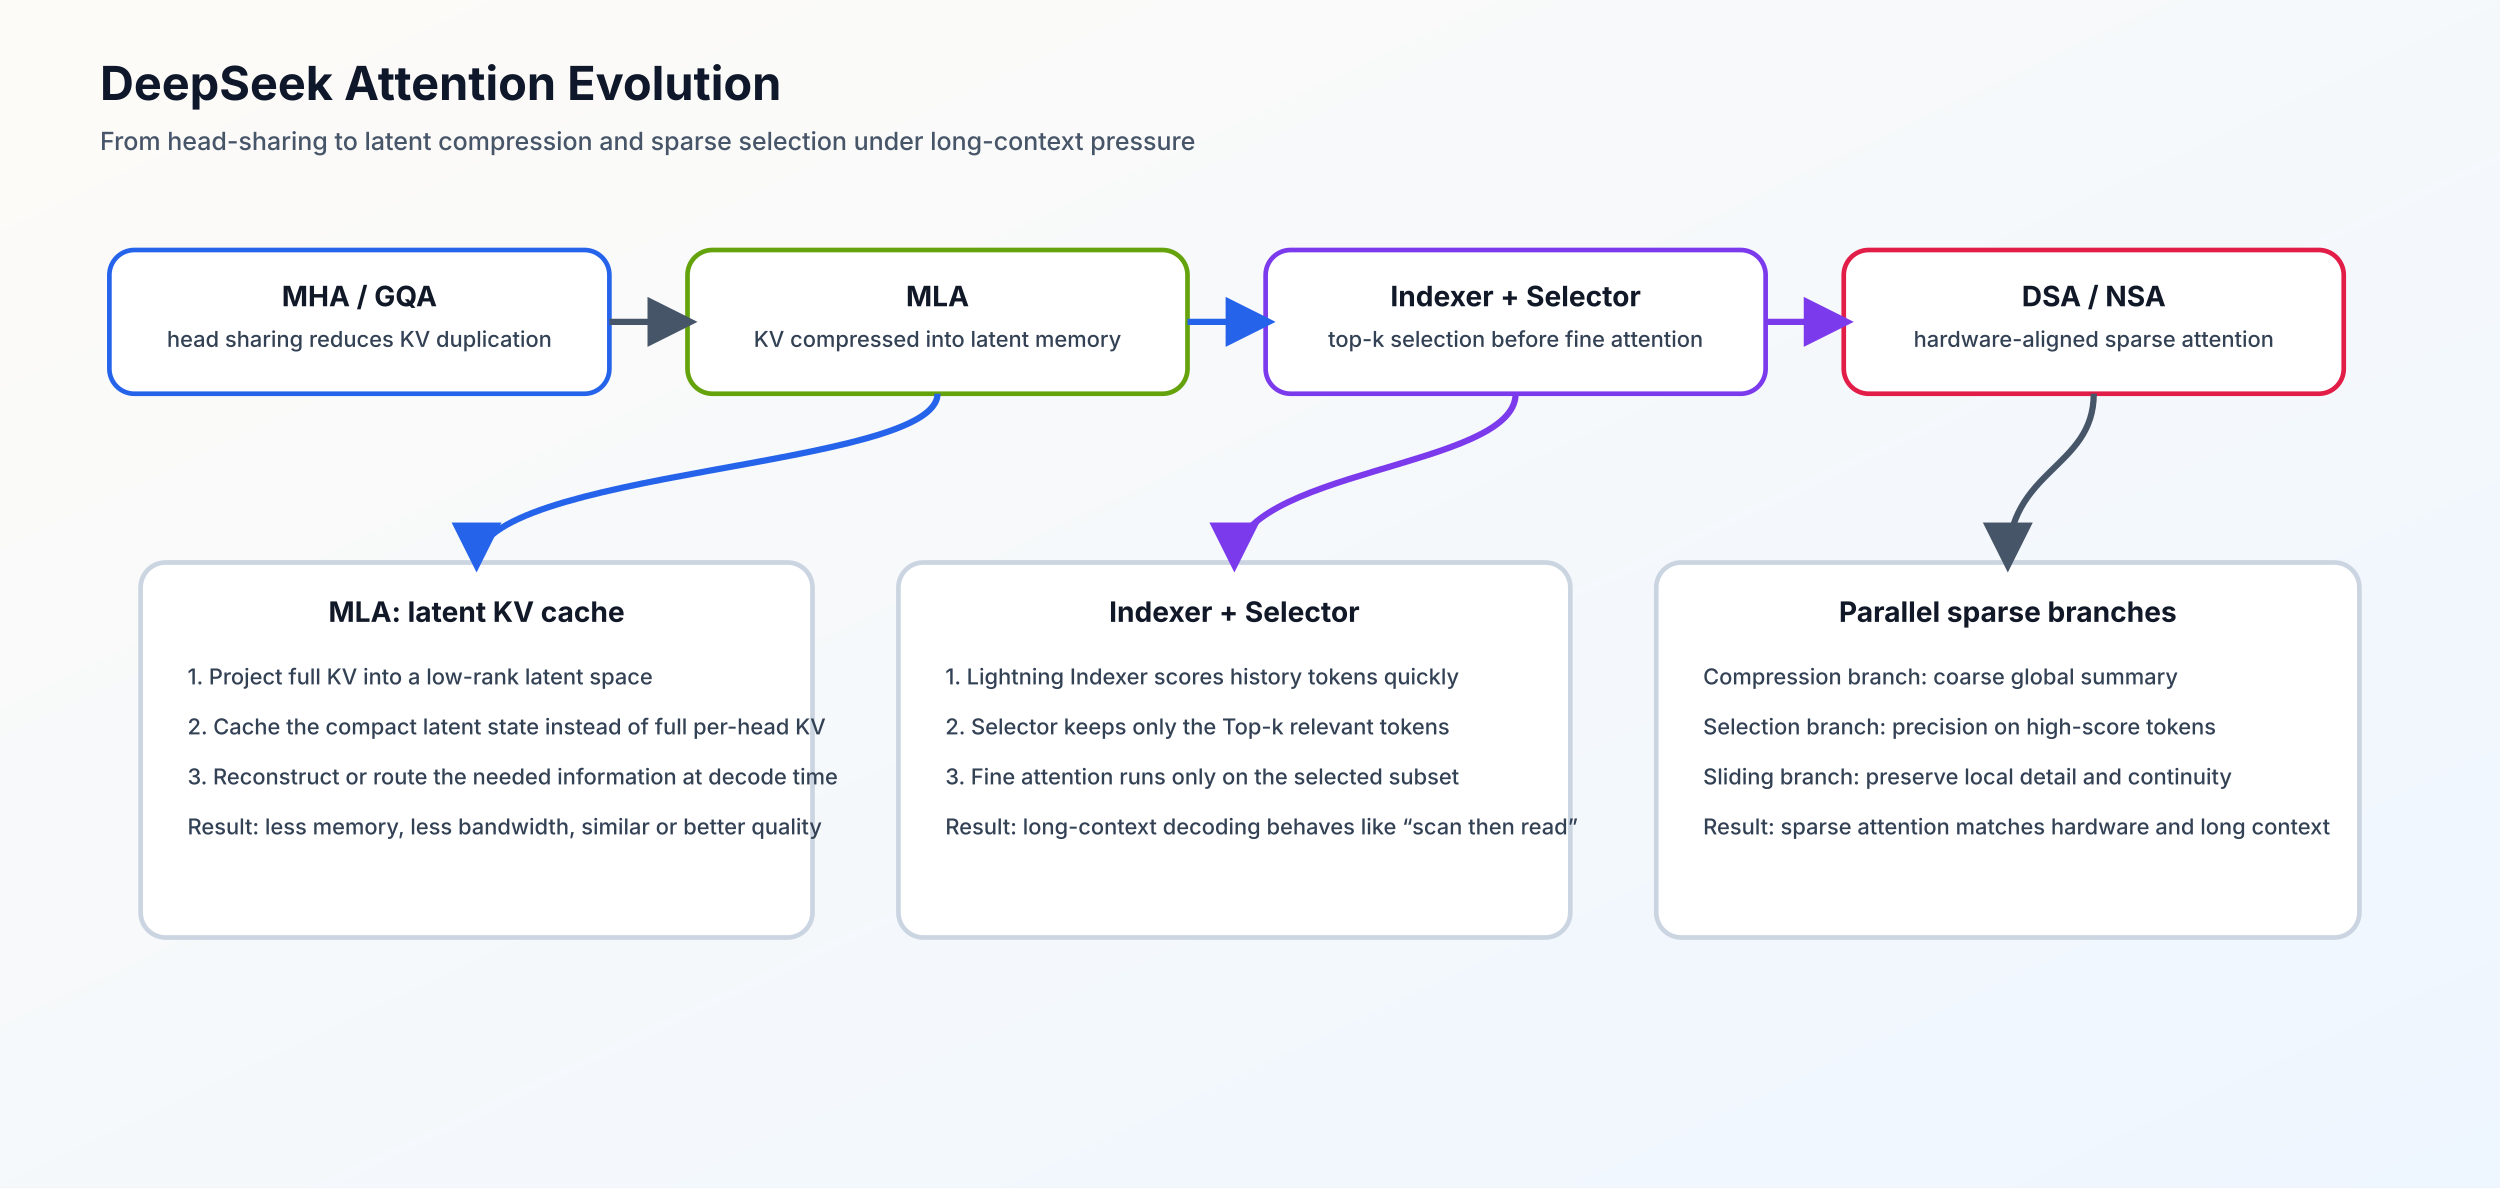
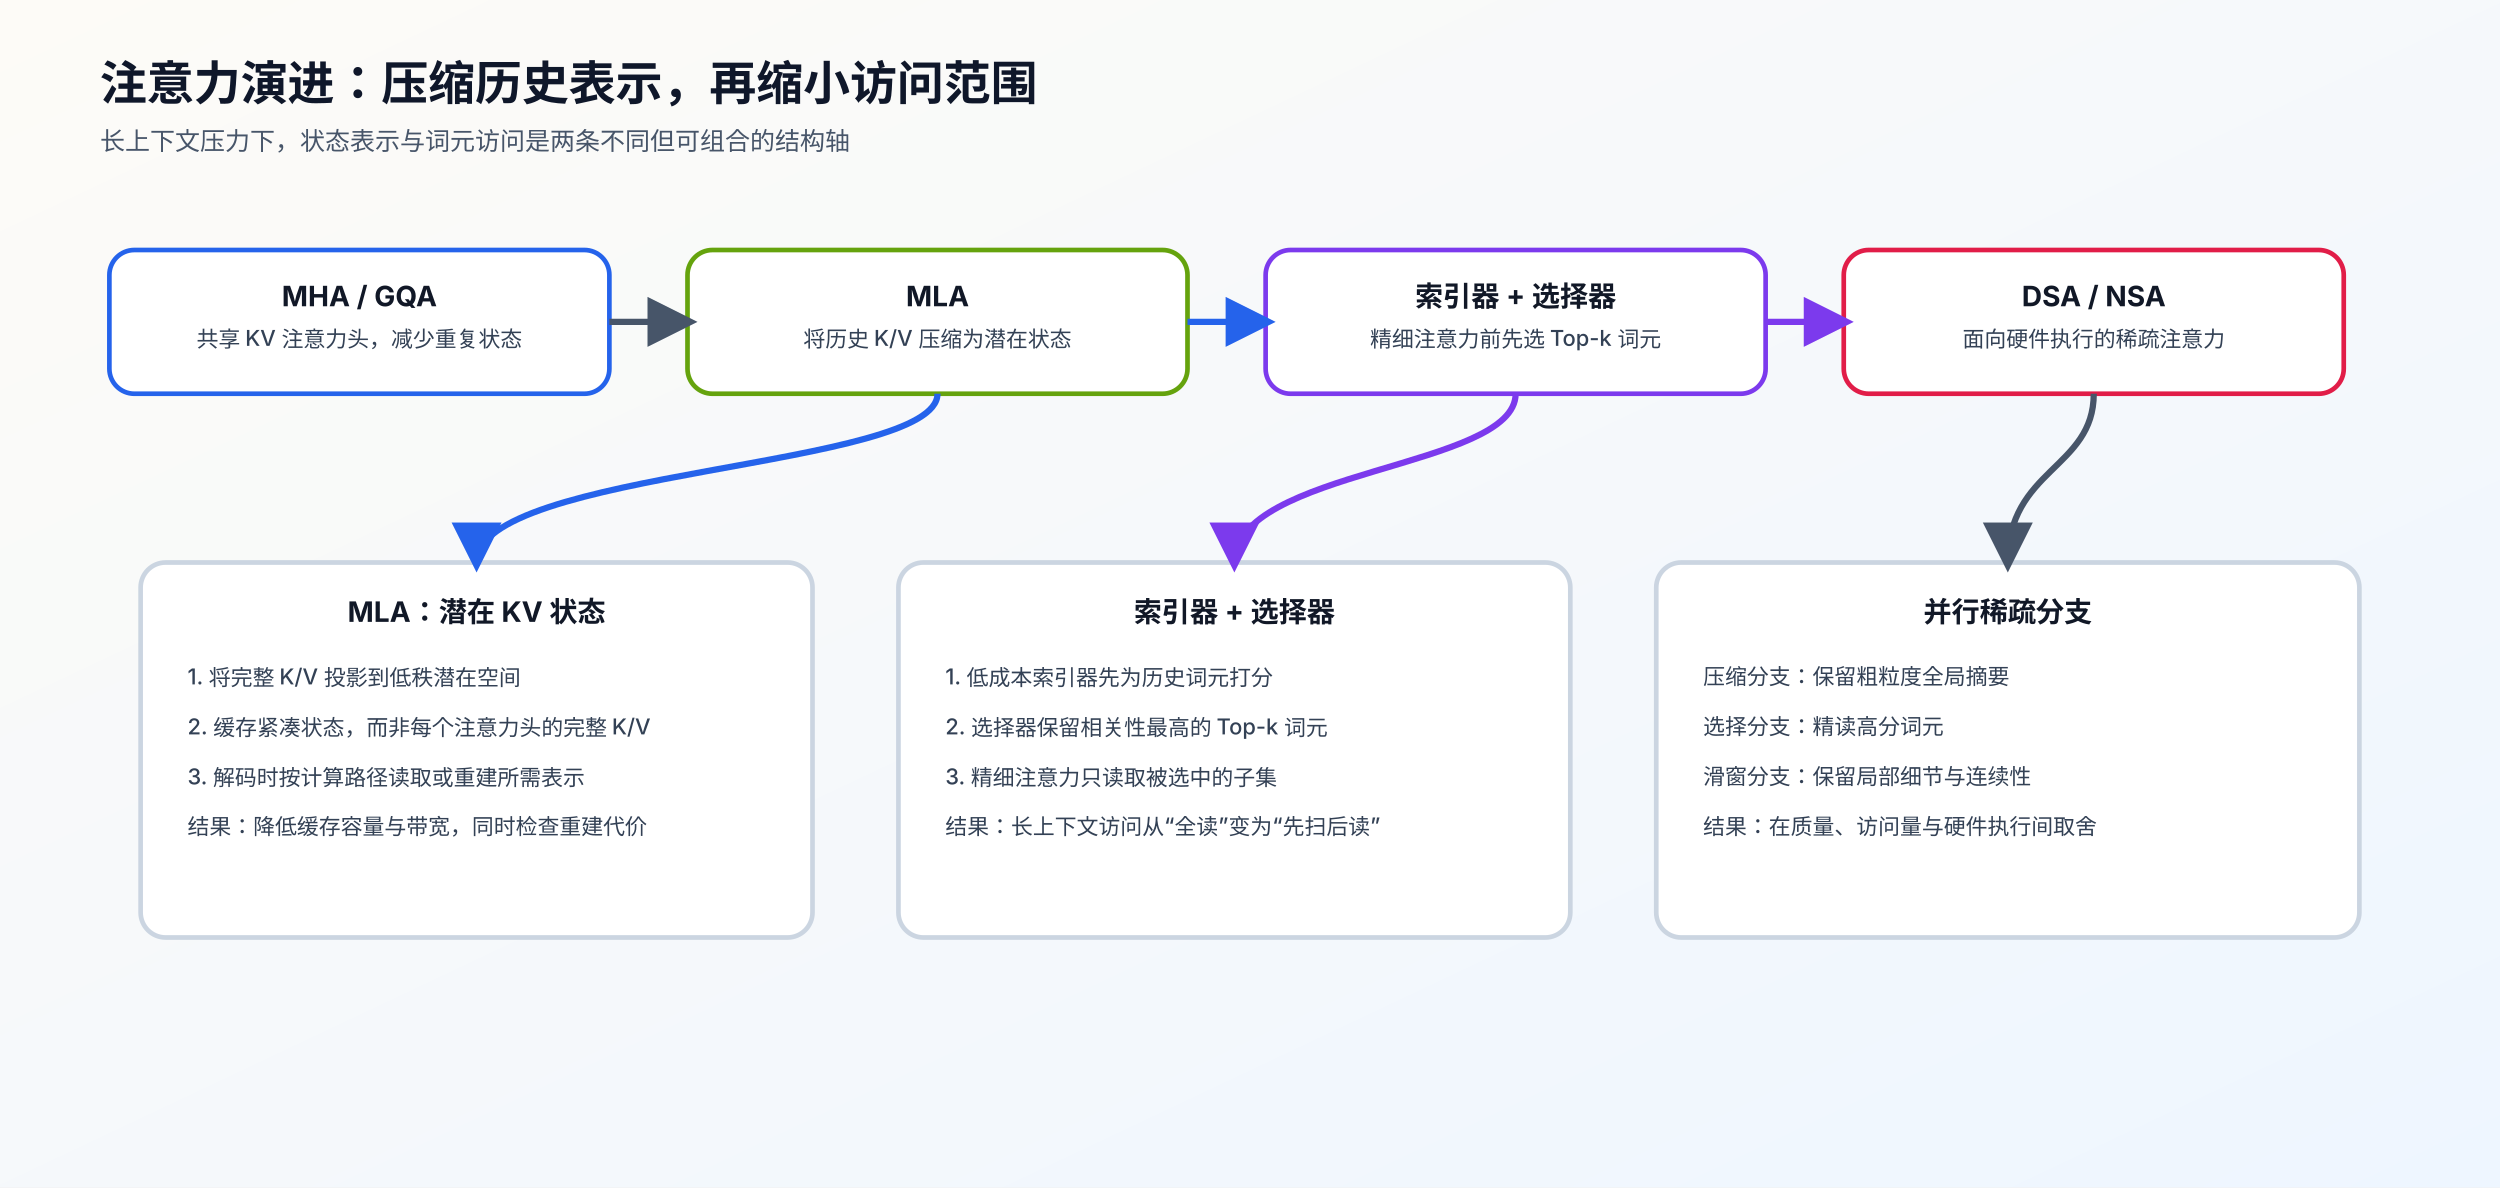
- <svg xmlns="http://www.w3.org/2000/svg" viewBox="0 0 1600 760" role="img" aria-labelledby="title desc">
+ <svg xmlns="http://www.w3.org/2000/svg" width="1600" height="760" viewBox="0 0 1600 760" role="img" aria-labelledby="title desc">
  <defs>
    <linearGradient id="bg" x1="0" x2="1" y1="0" y2="1">
      <stop offset="0%" stop-color="#fdfbf7" />
      <stop offset="100%" stop-color="#eef6ff" />
    </linearGradient>
    <style>
      .title { font: 700 30px "Inter", "Noto Sans SC", sans-serif; fill: #0f172a; }
      .sub { font: 500 16px "Inter", "Noto Sans SC", sans-serif; fill: #475569; }
      .box { fill: #ffffff; stroke-width: 3; rx: 16; ry: 16; }
      .label { font: 700 18px "Inter", "Noto Sans SC", sans-serif; fill: #111827; }
      .small { font: 500 14px "Inter", "Noto Sans SC", sans-serif; fill: #334155; }
      .arrow { stroke: #475569; stroke-width: 4; fill: none; marker-end: url(#arrow); }
      .accent { stroke: #2563eb; stroke-width: 4; fill: none; marker-end: url(#arrowBlue); }
      .accent2 { stroke: #7c3aed; stroke-width: 4; fill: none; marker-end: url(#arrowPurple); }
    </style>
    <marker id="arrow" viewBox="0 0 10 10" refX="8" refY="5" markerWidth="8" markerHeight="8" orient="auto-start-reverse">
      <path d="M 0 0 L 10 5 L 0 10 z" fill="#475569" />
    </marker>
    <marker id="arrowBlue" viewBox="0 0 10 10" refX="8" refY="5" markerWidth="8" markerHeight="8" orient="auto-start-reverse">
      <path d="M 0 0 L 10 5 L 0 10 z" fill="#2563eb" />
    </marker>
    <marker id="arrowPurple" viewBox="0 0 10 10" refX="8" refY="5" markerWidth="8" markerHeight="8" orient="auto-start-reverse">
      <path d="M 0 0 L 10 5 L 0 10 z" fill="#7c3aed" />
    </marker>
  </defs>
  <rect width="1600" height="760" fill="url(#bg)" />
-   <text x="64" y="64" class="title">DeepSeek Attention Evolution</text>
-   <text x="64" y="96" class="sub">From head-sharing to latent compression and sparse selection under long-context pressure</text>
+   <text x="64" y="64" class="title">注意力演进：压缩历史表示，再缩小访问范围</text>
+   <text x="64" y="96" class="sub">长上下文压力下，状态表示与词元访问是两条不同但可组合的结构轴</text>
  <rect x="70" y="160" width="320" height="92" class="box" fill="#eff6ff" stroke="#2563eb" />
  <text x="230" y="196" text-anchor="middle" class="label">MHA / GQA</text>
-   <text x="230" y="222" text-anchor="middle" class="small">head sharing reduces KV duplication</text>
+   <text x="230" y="222" text-anchor="middle" class="small">共享 KV 注意力头，减少重复状态</text>
  <rect x="440" y="160" width="320" height="92" class="box" fill="#ecfccb" stroke="#65a30d" />
  <text x="600" y="196" text-anchor="middle" class="label">MLA</text>
-   <text x="600" y="222" text-anchor="middle" class="small">KV compressed into latent memory</text>
+   <text x="600" y="222" text-anchor="middle" class="small">将历史 K/V 压缩为潜在状态</text>
  <rect x="810" y="160" width="320" height="92" class="box" fill="#f5f3ff" stroke="#7c3aed" />
-   <text x="970" y="196" text-anchor="middle" class="label">Indexer + Selector</text>
-   <text x="970" y="222" text-anchor="middle" class="small">top-k selection before fine attention</text>
+   <text x="970" y="196" text-anchor="middle" class="label">索引器 + 选择器</text>
+   <text x="970" y="222" text-anchor="middle" class="small">精细注意力前先选 Top-k 词元</text>
  <rect x="1180" y="160" width="320" height="92" class="box" fill="#fff1f2" stroke="#e11d48" />
  <text x="1340" y="196" text-anchor="middle" class="label">DSA / NSA</text>
-   <text x="1340" y="222" text-anchor="middle" class="small">hardware-aligned sparse attention</text>
+   <text x="1340" y="222" text-anchor="middle" class="small">面向硬件执行的稀疏注意力</text>
  <path d="M 390 206 L 440 206" class="arrow" />
  <path d="M 760 206 L 810 206" class="accent" />
  <path d="M 1130 206 L 1180 206" class="accent2" />
  <rect x="90" y="360" width="430" height="240" class="box" fill="#ffffff" stroke="#cbd5e1" />
-   <text x="305" y="398" text-anchor="middle" class="label">MLA: latent KV cache</text>
-   <text x="120" y="438" class="small">1. Project full KV into a low-rank latent space</text>
-   <text x="120" y="470" class="small">2. Cache the compact latent state instead of full per-head KV</text>
-   <text x="120" y="502" class="small">3. Reconstruct or route the needed information at decode time</text>
-   <text x="120" y="534" class="small">Result: less memory, less bandwidth, similar or better quality</text>
+   <text x="305" y="398" text-anchor="middle" class="label">MLA：潜在 KV 状态</text>
+   <text x="120" y="438" class="small">1. 将完整 K/V 投影到低秩潜在空间</text>
+   <text x="120" y="470" class="small">2. 缓存紧凑状态，而非每个注意力头的完整 K/V</text>
+   <text x="120" y="502" class="small">3. 解码时按计算路径读取或重建所需表示</text>
+   <text x="120" y="534" class="small">结果：降低缓存容量与带宽，同时检查重建代价</text>
  <rect x="575" y="360" width="430" height="240" class="box" fill="#ffffff" stroke="#cbd5e1" />
-   <text x="790" y="398" text-anchor="middle" class="label">Indexer + Selector</text>
-   <text x="605" y="438" class="small">1. Lightning Indexer scores history tokens quickly</text>
-   <text x="605" y="470" class="small">2. Selector keeps only the Top-k relevant tokens</text>
-   <text x="605" y="502" class="small">3. Fine attention runs only on the selected subset</text>
-   <text x="605" y="534" class="small">Result: long-context decoding behaves like “scan then read”</text>
+   <text x="790" y="398" text-anchor="middle" class="label">索引器 + 选择器</text>
+   <text x="605" y="438" class="small">1. 低成本索引器先为历史词元打分</text>
+   <text x="605" y="470" class="small">2. 选择器保留相关性最高的 Top-k 词元</text>
+   <text x="605" y="502" class="small">3. 精细注意力只读取被选中的子集</text>
+   <text x="605" y="534" class="small">结果：长上下文访问从“全读”变为“先扫后读”</text>
  <rect x="1060" y="360" width="450" height="240" class="box" fill="#ffffff" stroke="#cbd5e1" />
-   <text x="1285" y="398" text-anchor="middle" class="label">Parallel sparse branches</text>
-   <text x="1090" y="438" class="small">Compression branch: coarse global summary</text>
-   <text x="1090" y="470" class="small">Selection branch: precision on high-score tokens</text>
-   <text x="1090" y="502" class="small">Sliding branch: preserve local detail and continuity</text>
-   <text x="1090" y="534" class="small">Result: sparse attention matches hardware and long context</text>
+   <text x="1285" y="398" text-anchor="middle" class="label">并行稀疏分支</text>
+   <text x="1090" y="438" class="small">压缩分支：保留粗粒度全局摘要</text>
+   <text x="1090" y="470" class="small">选择分支：精读高分词元</text>
+   <text x="1090" y="502" class="small">滑窗分支：保留局部细节与连续性</text>
+   <text x="1090" y="534" class="small">结果：在质量、访问量与硬件执行间取舍</text>
  <path d="M 600 252 C 600 300 305 300 305 360" class="accent" />
  <path d="M 970 252 C 970 300 790 300 790 360" class="accent2" />
  <path d="M 1340 252 C 1340 300 1285 300 1285 360" class="arrow" />
</svg>
